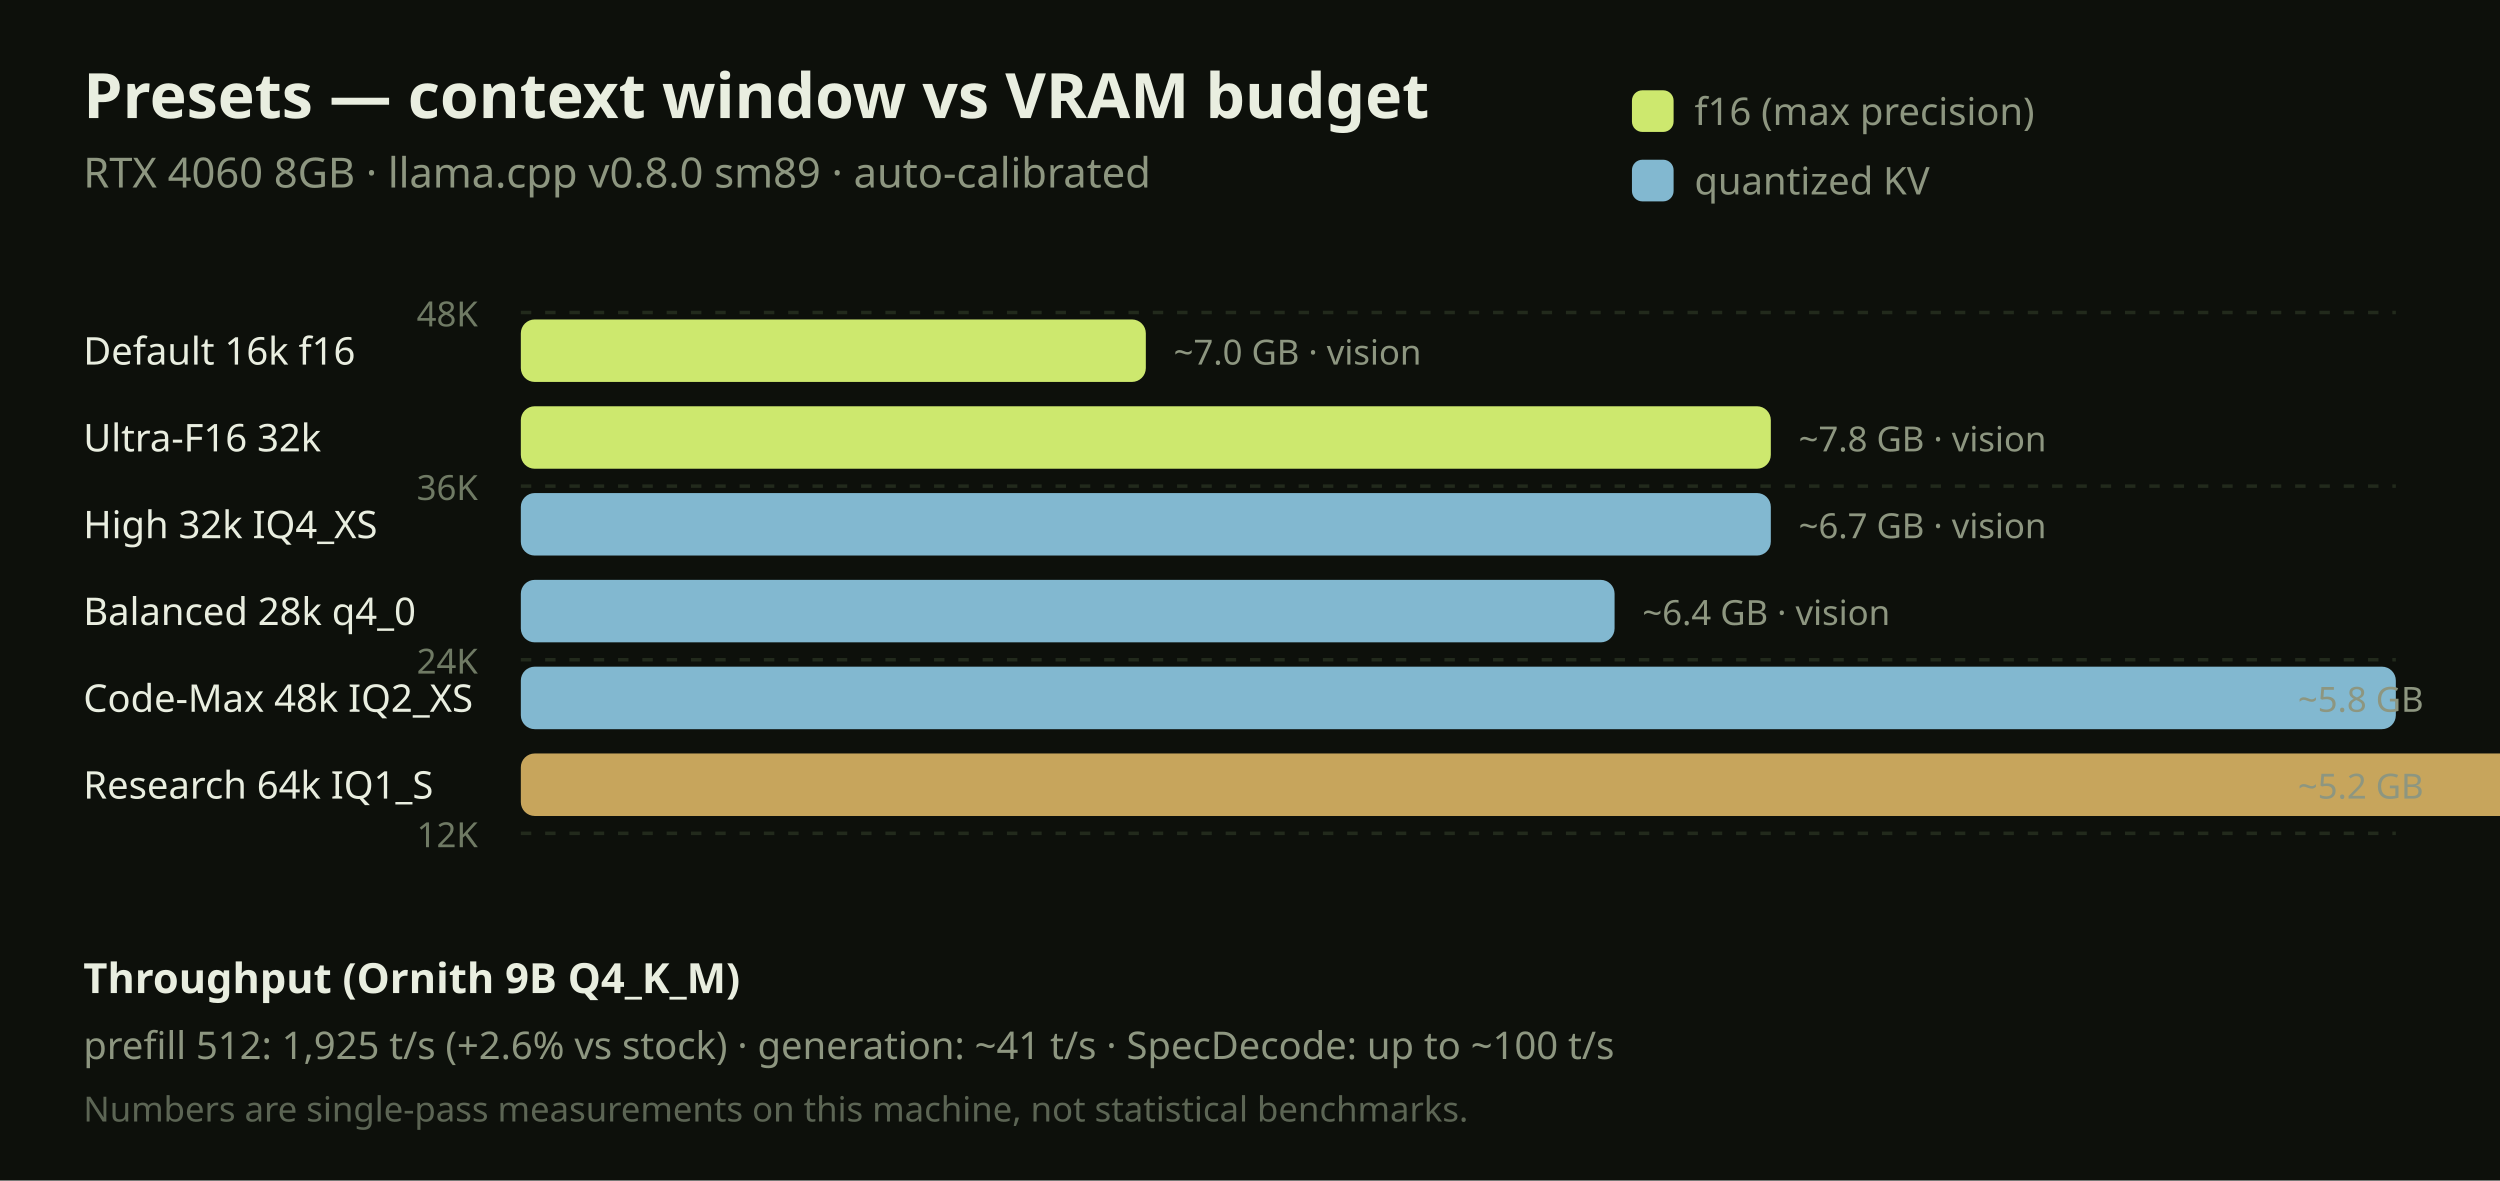
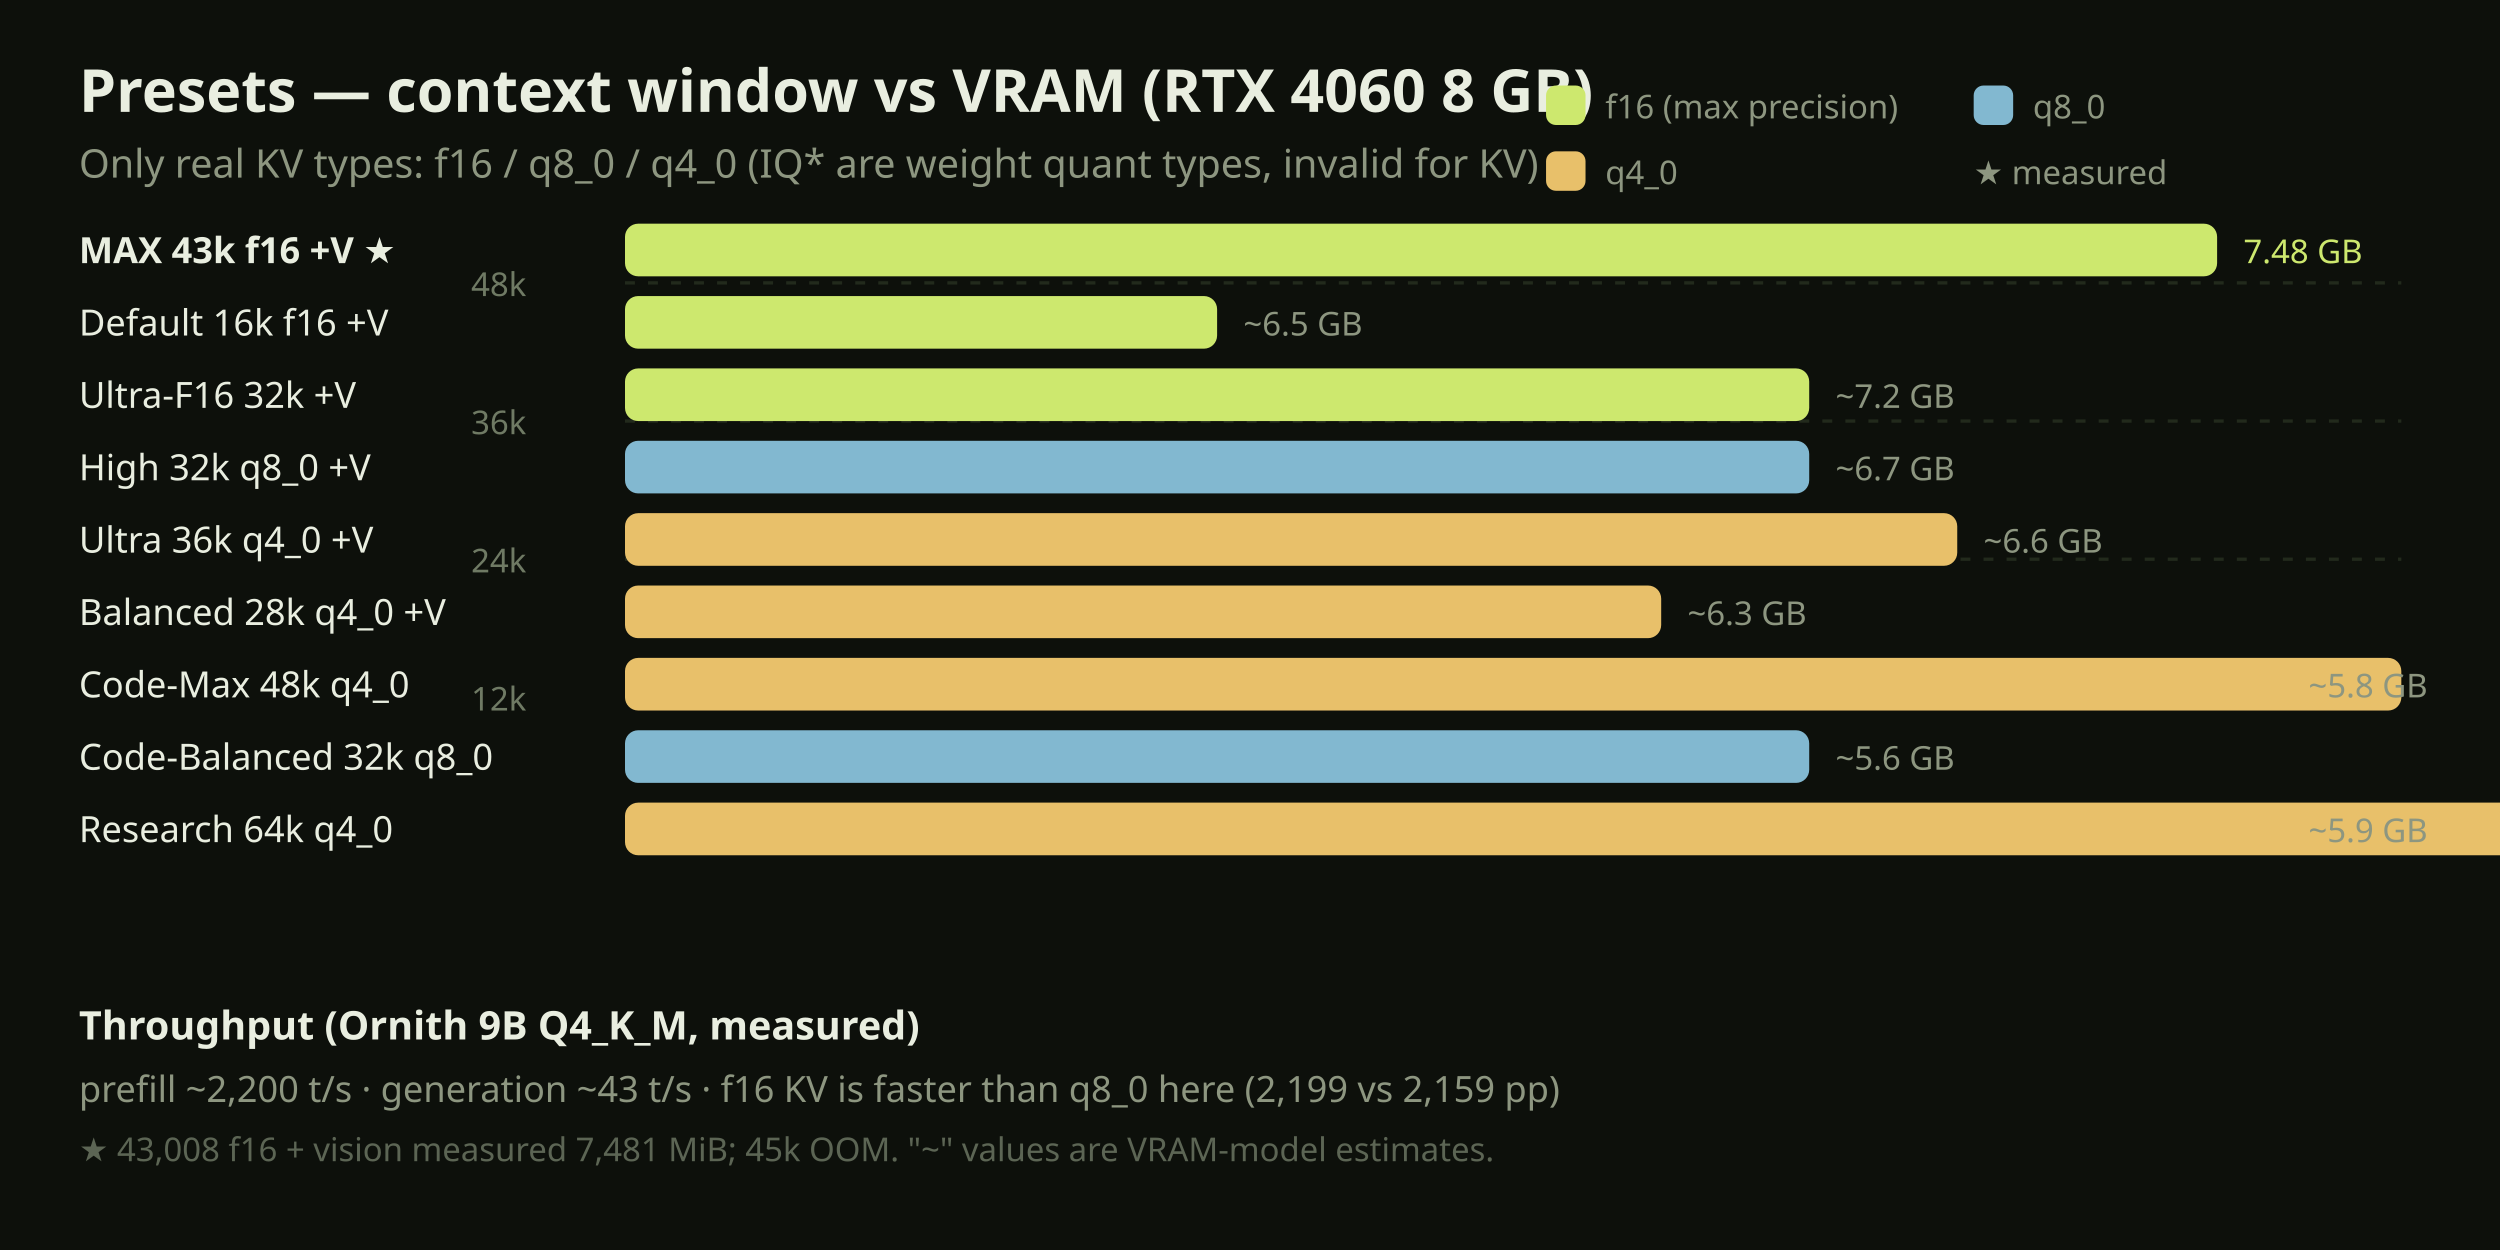
- <svg xmlns="http://www.w3.org/2000/svg" width="720" height="340" viewBox="0 0 720 340" font-family="Segoe UI, system-ui, sans-serif">
-   <rect width="720" height="340" fill="#0d100b" />
-   <text x="24" y="34" fill="#e9eee0" font-size="18" font-weight="600">Presets — context window vs VRAM budget</text>
-   <text x="24" y="54" fill="#8d9680" font-size="12">RTX 4060 8GB · llama.cpp v0.8.0 sm89 · auto-calibrated</text>
-   <rect x="470" y="26" width="12" height="12" rx="3" fill="#cde86e" />
-   <text x="488" y="36" fill="#8d9680" font-size="11">f16 (max precision)</text>
-   <rect x="470" y="46" width="12" height="12" rx="3" fill="#82b8d0" />
-   <text x="488" y="56" fill="#8d9680" font-size="11">quantized KV</text>
+ <svg xmlns="http://www.w3.org/2000/svg" width="760" height="380" viewBox="0 0 760 380" font-family="Segoe UI, system-ui, sans-serif">
+   <rect width="760" height="380" fill="#0d100b" />
+   <text x="24" y="34" fill="#e9eee0" font-size="18" font-weight="600">Presets — context window vs VRAM (RTX 4060 8 GB)</text>
+   <text x="24" y="54" fill="#8d9680" font-size="12">Only real KV types: f16 / q8_0 / q4_0 (IQ* are weight quant types, invalid for KV)</text>
+   <g font-size="10" fill="#8d9680">
+     <rect x="470" y="26" width="12" height="12" rx="3" fill="#cde86e" />
+     <text x="488" y="36">f16 (max precision)</text>
+     <rect x="600" y="26" width="12" height="12" rx="3" fill="#82b8d0" />
+     <text x="618" y="36">q8_0</text>
+     <rect x="470" y="46" width="12" height="12" rx="3" fill="#e8c06a" />
+     <text x="488" y="56">q4_0</text>
+     <text x="600" y="56">★ measured</text>
+   </g>
  <g stroke="#222a1c" stroke-width="1" stroke-dasharray="3 4">
-     <line x1="150" y1="90" x2="690" y2="90" />
-     <line x1="150" y1="140" x2="690" y2="140" />
-     <line x1="150" y1="190" x2="690" y2="190" />
-     <line x1="150" y1="240" x2="690" y2="240" />
+     <line x1="190" y1="86" x2="730" y2="86" />
+     <line x1="190" y1="128" x2="730" y2="128" />
+     <line x1="190" y1="170" x2="730" y2="170" />
+     <line x1="190" y1="212" x2="730" y2="212" />
  </g>
  <g fill="#6f7a64" font-size="10">
-     <text x="120" y="94">48K</text>
-     <text x="120" y="144">36K</text>
-     <text x="120" y="194">24K</text>
-     <text x="120" y="244">12K</text>
+     <text x="160" y="90" text-anchor="end">48k</text>
+     <text x="160" y="132" text-anchor="end">36k</text>
+     <text x="160" y="174" text-anchor="end">24k</text>
+     <text x="160" y="216" text-anchor="end">12k</text>
  </g>
-   <text x="24" y="105" fill="#e9eee0" font-size="11">Default 16k f16</text>
-   <rect x="150" y="92" width="180" height="18" rx="4" fill="#cde86e" />
-   <text x="338" y="105" fill="#8d9680" font-size="10">~7.0 GB · vision</text>
-   <text x="24" y="130" fill="#e9eee0" font-size="11">Ultra-F16 32k</text>
-   <rect x="150" y="117" width="360" height="18" rx="4" fill="#cde86e" />
-   <text x="518" y="130" fill="#8d9680" font-size="10">~7.8 GB · vision</text>
-   <text x="24" y="155" fill="#e9eee0" font-size="11">High 32k IQ4_XS</text>
-   <rect x="150" y="142" width="360" height="18" rx="4" fill="#82b8d0" />
-   <text x="518" y="155" fill="#8d9680" font-size="10">~6.7 GB · vision</text>
-   <text x="24" y="180" fill="#e9eee0" font-size="11">Balanced 28k q4_0</text>
-   <rect x="150" y="167" width="315" height="18" rx="4" fill="#82b8d0" />
-   <text x="473" y="180" fill="#8d9680" font-size="10">~6.4 GB · vision</text>
-   <text x="24" y="205" fill="#e9eee0" font-size="11">Code-Max 48k IQ2_XS</text>
-   <rect x="150" y="192" width="540" height="18" rx="4" fill="#82b8d0" />
-   <text x="698" y="205" fill="#8d9680" font-size="10" text-anchor="end">~5.8 GB</text>
-   <text x="24" y="230" fill="#e9eee0" font-size="11">Research 64k IQ1_S</text>
-   <rect x="150" y="217" width="620" height="18" rx="4" fill="#e8c06a" opacity="0.85" />
-   <text x="698" y="230" fill="#8d9680" font-size="10" text-anchor="end">~5.2 GB</text>
-   <text x="24" y="286" fill="#e9eee0" font-size="12" font-weight="600">Throughput (Ornith 9B Q4_K_M)</text>
-   <text x="24" y="305" fill="#8d9680" font-size="11">prefill 512: 1,925 t/s (+2.6% vs stock) · generation: ~41 t/s · SpecDecode: up to ~100 t/s</text>
-   <text x="24" y="323" fill="#5c6554" font-size="10">Numbers are single-pass measurements on this machine, not statistical benchmarks.</text>
+   <text x="24" y="80" fill="#e9eee0" font-size="11" font-weight="700">MAX 43k f16 +V ★</text>
+   <rect x="190" y="68" width="484" height="16" rx="4" fill="#cde86e" />
+   <text x="682" y="80" fill="#cde86e" font-size="10">7.48 GB</text>
+   <text x="24" y="102" fill="#e9eee0" font-size="11">Default 16k f16 +V</text>
+   <rect x="190" y="90" width="180" height="16" rx="4" fill="#cde86e" />
+   <text x="378" y="102" fill="#8d9680" font-size="10">~6.5 GB</text>
+   <text x="24" y="124" fill="#e9eee0" font-size="11">Ultra-F16 32k +V</text>
+   <rect x="190" y="112" width="360" height="16" rx="4" fill="#cde86e" />
+   <text x="558" y="124" fill="#8d9680" font-size="10">~7.2 GB</text>
+   <text x="24" y="146" fill="#e9eee0" font-size="11">High 32k q8_0 +V</text>
+   <rect x="190" y="134" width="360" height="16" rx="4" fill="#82b8d0" />
+   <text x="558" y="146" fill="#8d9680" font-size="10">~6.7 GB</text>
+   <text x="24" y="168" fill="#e9eee0" font-size="11">Ultra 36k q4_0 +V</text>
+   <rect x="190" y="156" width="405" height="16" rx="4" fill="#e8c06a" />
+   <text x="603" y="168" fill="#8d9680" font-size="10">~6.6 GB</text>
+   <text x="24" y="190" fill="#e9eee0" font-size="11">Balanced 28k q4_0 +V</text>
+   <rect x="190" y="178" width="315" height="16" rx="4" fill="#e8c06a" />
+   <text x="513" y="190" fill="#8d9680" font-size="10">~6.3 GB</text>
+   <text x="24" y="212" fill="#e9eee0" font-size="11">Code-Max 48k q4_0</text>
+   <rect x="190" y="200" width="540" height="16" rx="4" fill="#e8c06a" />
+   <text x="738" y="212" fill="#8d9680" font-size="10" text-anchor="end">~5.8 GB</text>
+   <text x="24" y="234" fill="#e9eee0" font-size="11">Code-Balanced 32k q8_0</text>
+   <rect x="190" y="222" width="360" height="16" rx="4" fill="#82b8d0" />
+   <text x="558" y="234" fill="#8d9680" font-size="10">~5.6 GB</text>
+   <text x="24" y="256" fill="#e9eee0" font-size="11">Research 64k q4_0</text>
+   <rect x="190" y="244" width="620" height="16" rx="4" fill="#e8c06a" />
+   <text x="738" y="256" fill="#8d9680" font-size="10" text-anchor="end">~5.9 GB</text>
+   <text x="24" y="316" fill="#e9eee0" font-size="12" font-weight="600">Throughput (Ornith 9B Q4_K_M, measured)</text>
+   <text x="24" y="335" fill="#8d9680" font-size="11">prefill ~2,200 t/s · generation ~43 t/s · f16 KV is faster than q8_0 here (2,199 vs 2,159 pp)</text>
+   <text x="24" y="353" fill="#5c6554" font-size="10">★ 43,008 f16 + vision measured 7,481 MiB; 45k OOM. "~" values are VRAM-model estimates.</text>
</svg>
